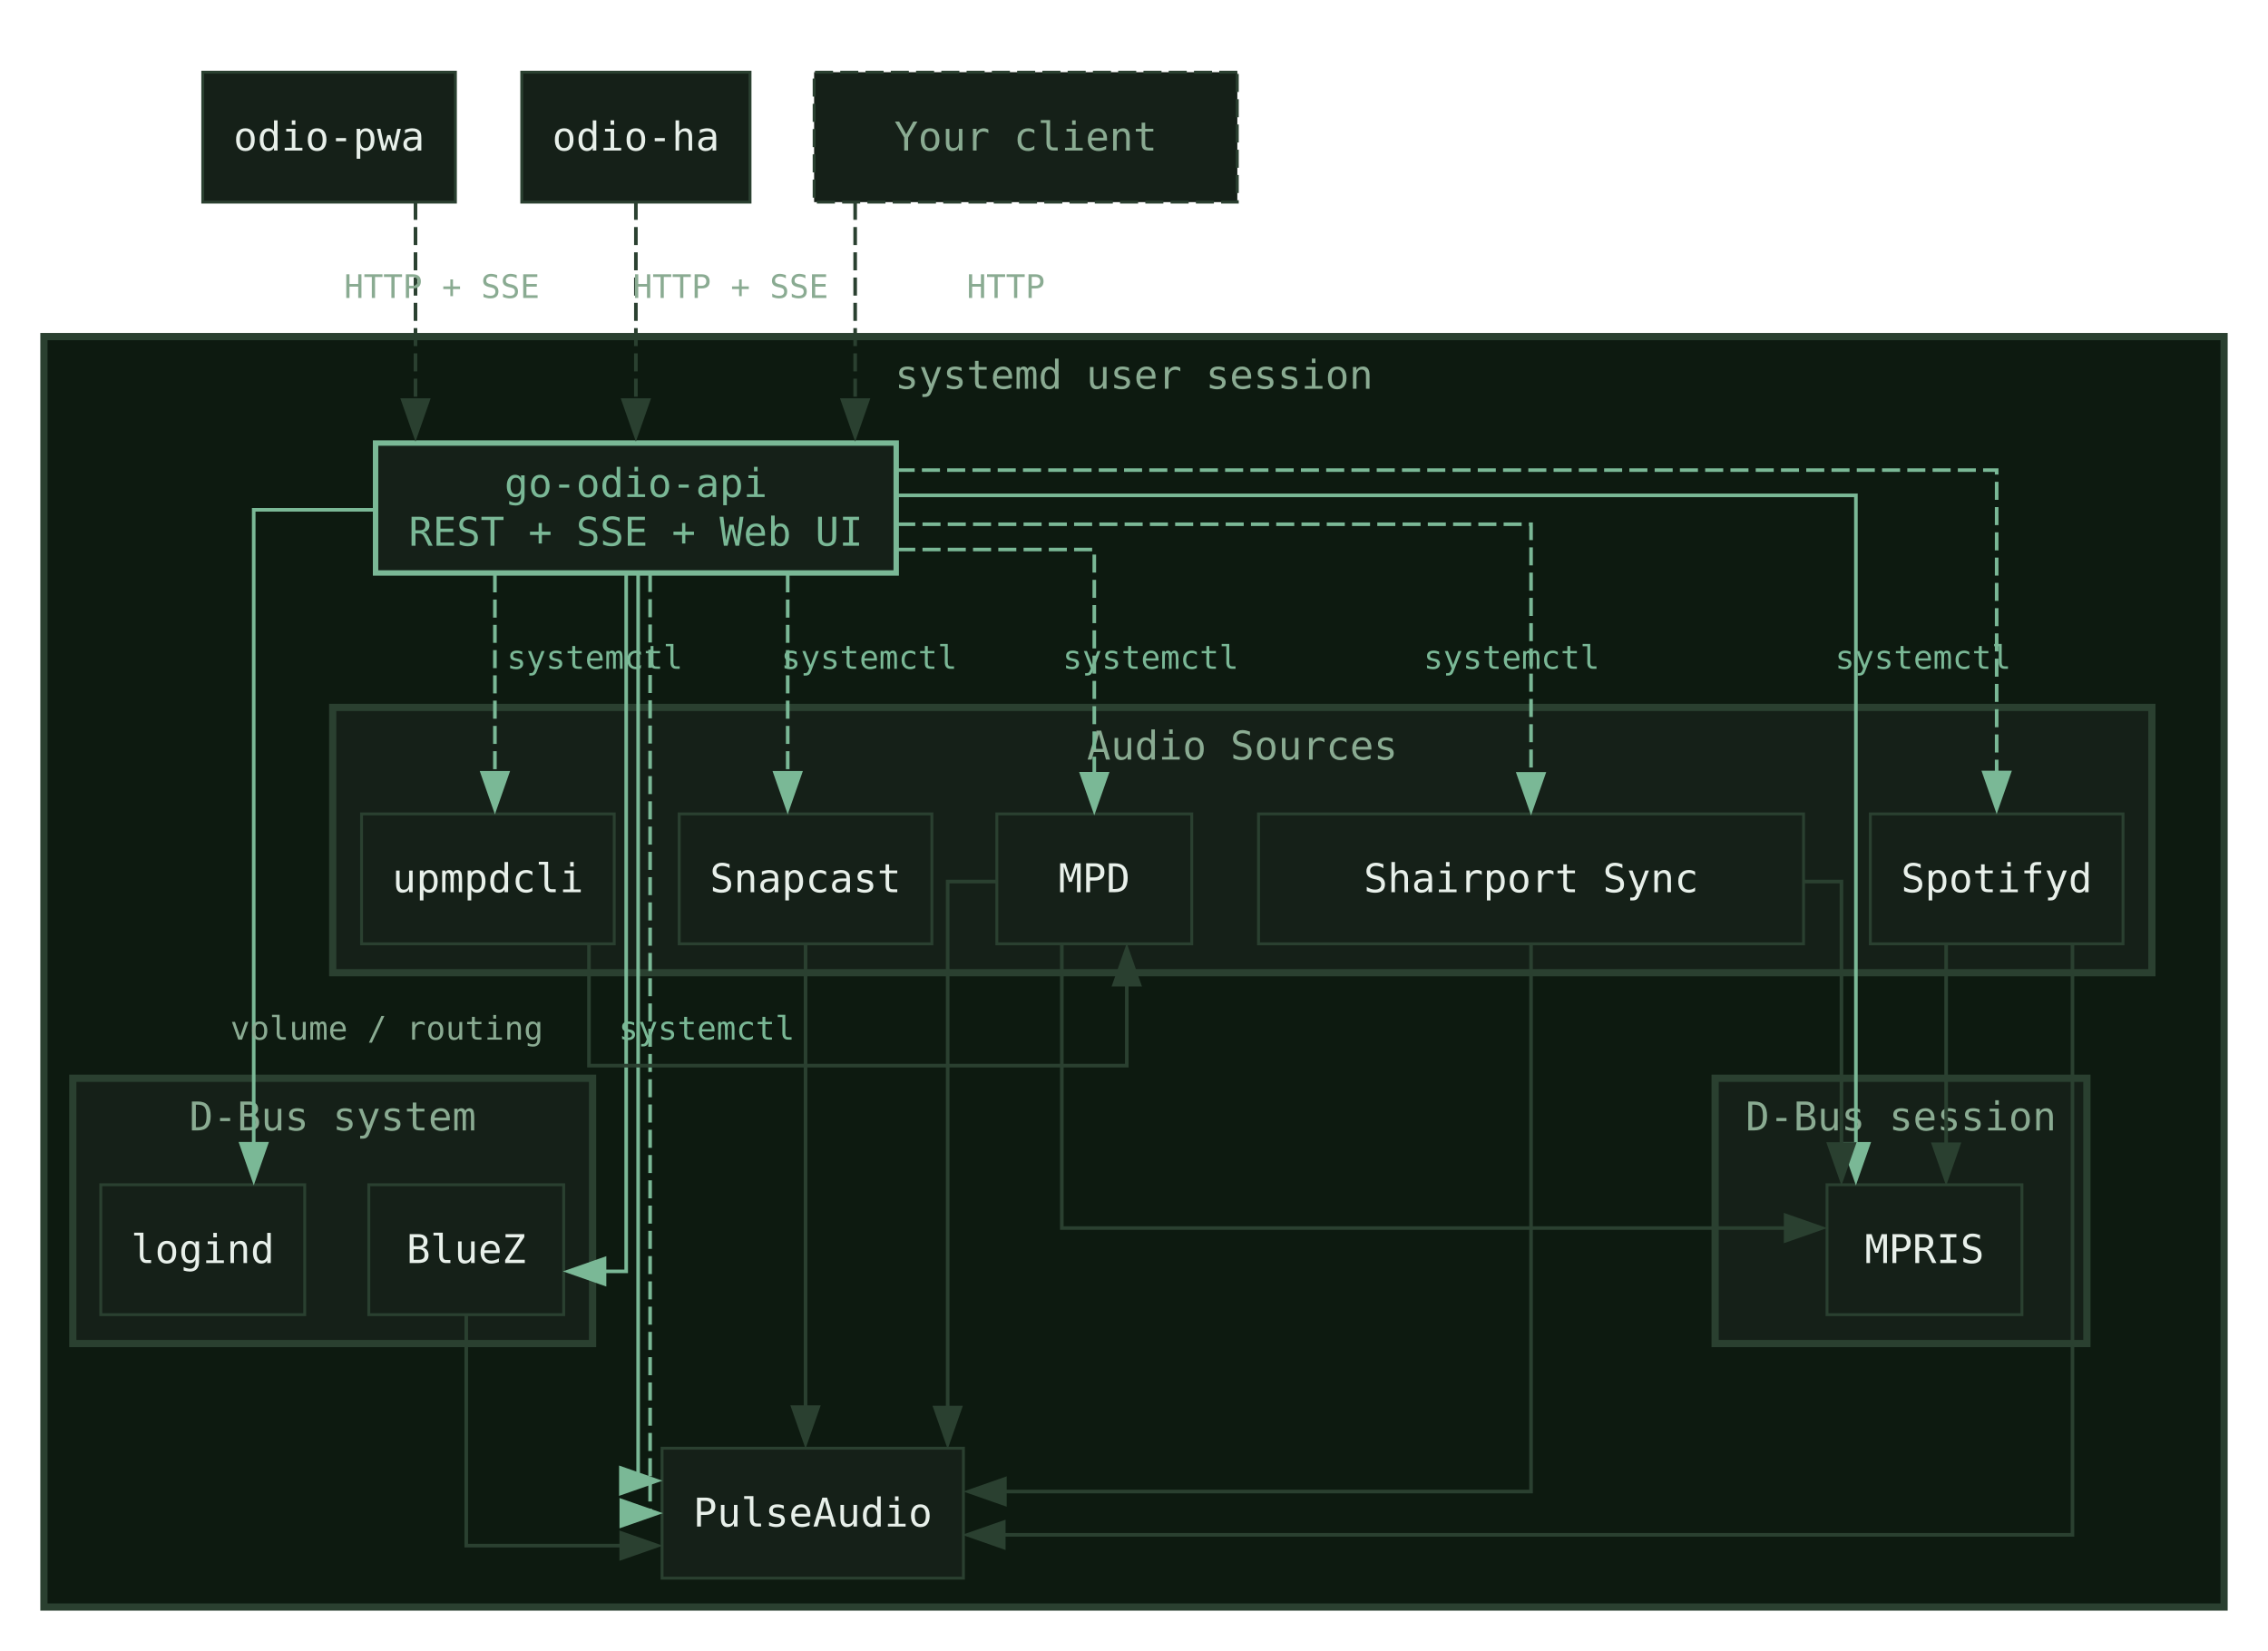
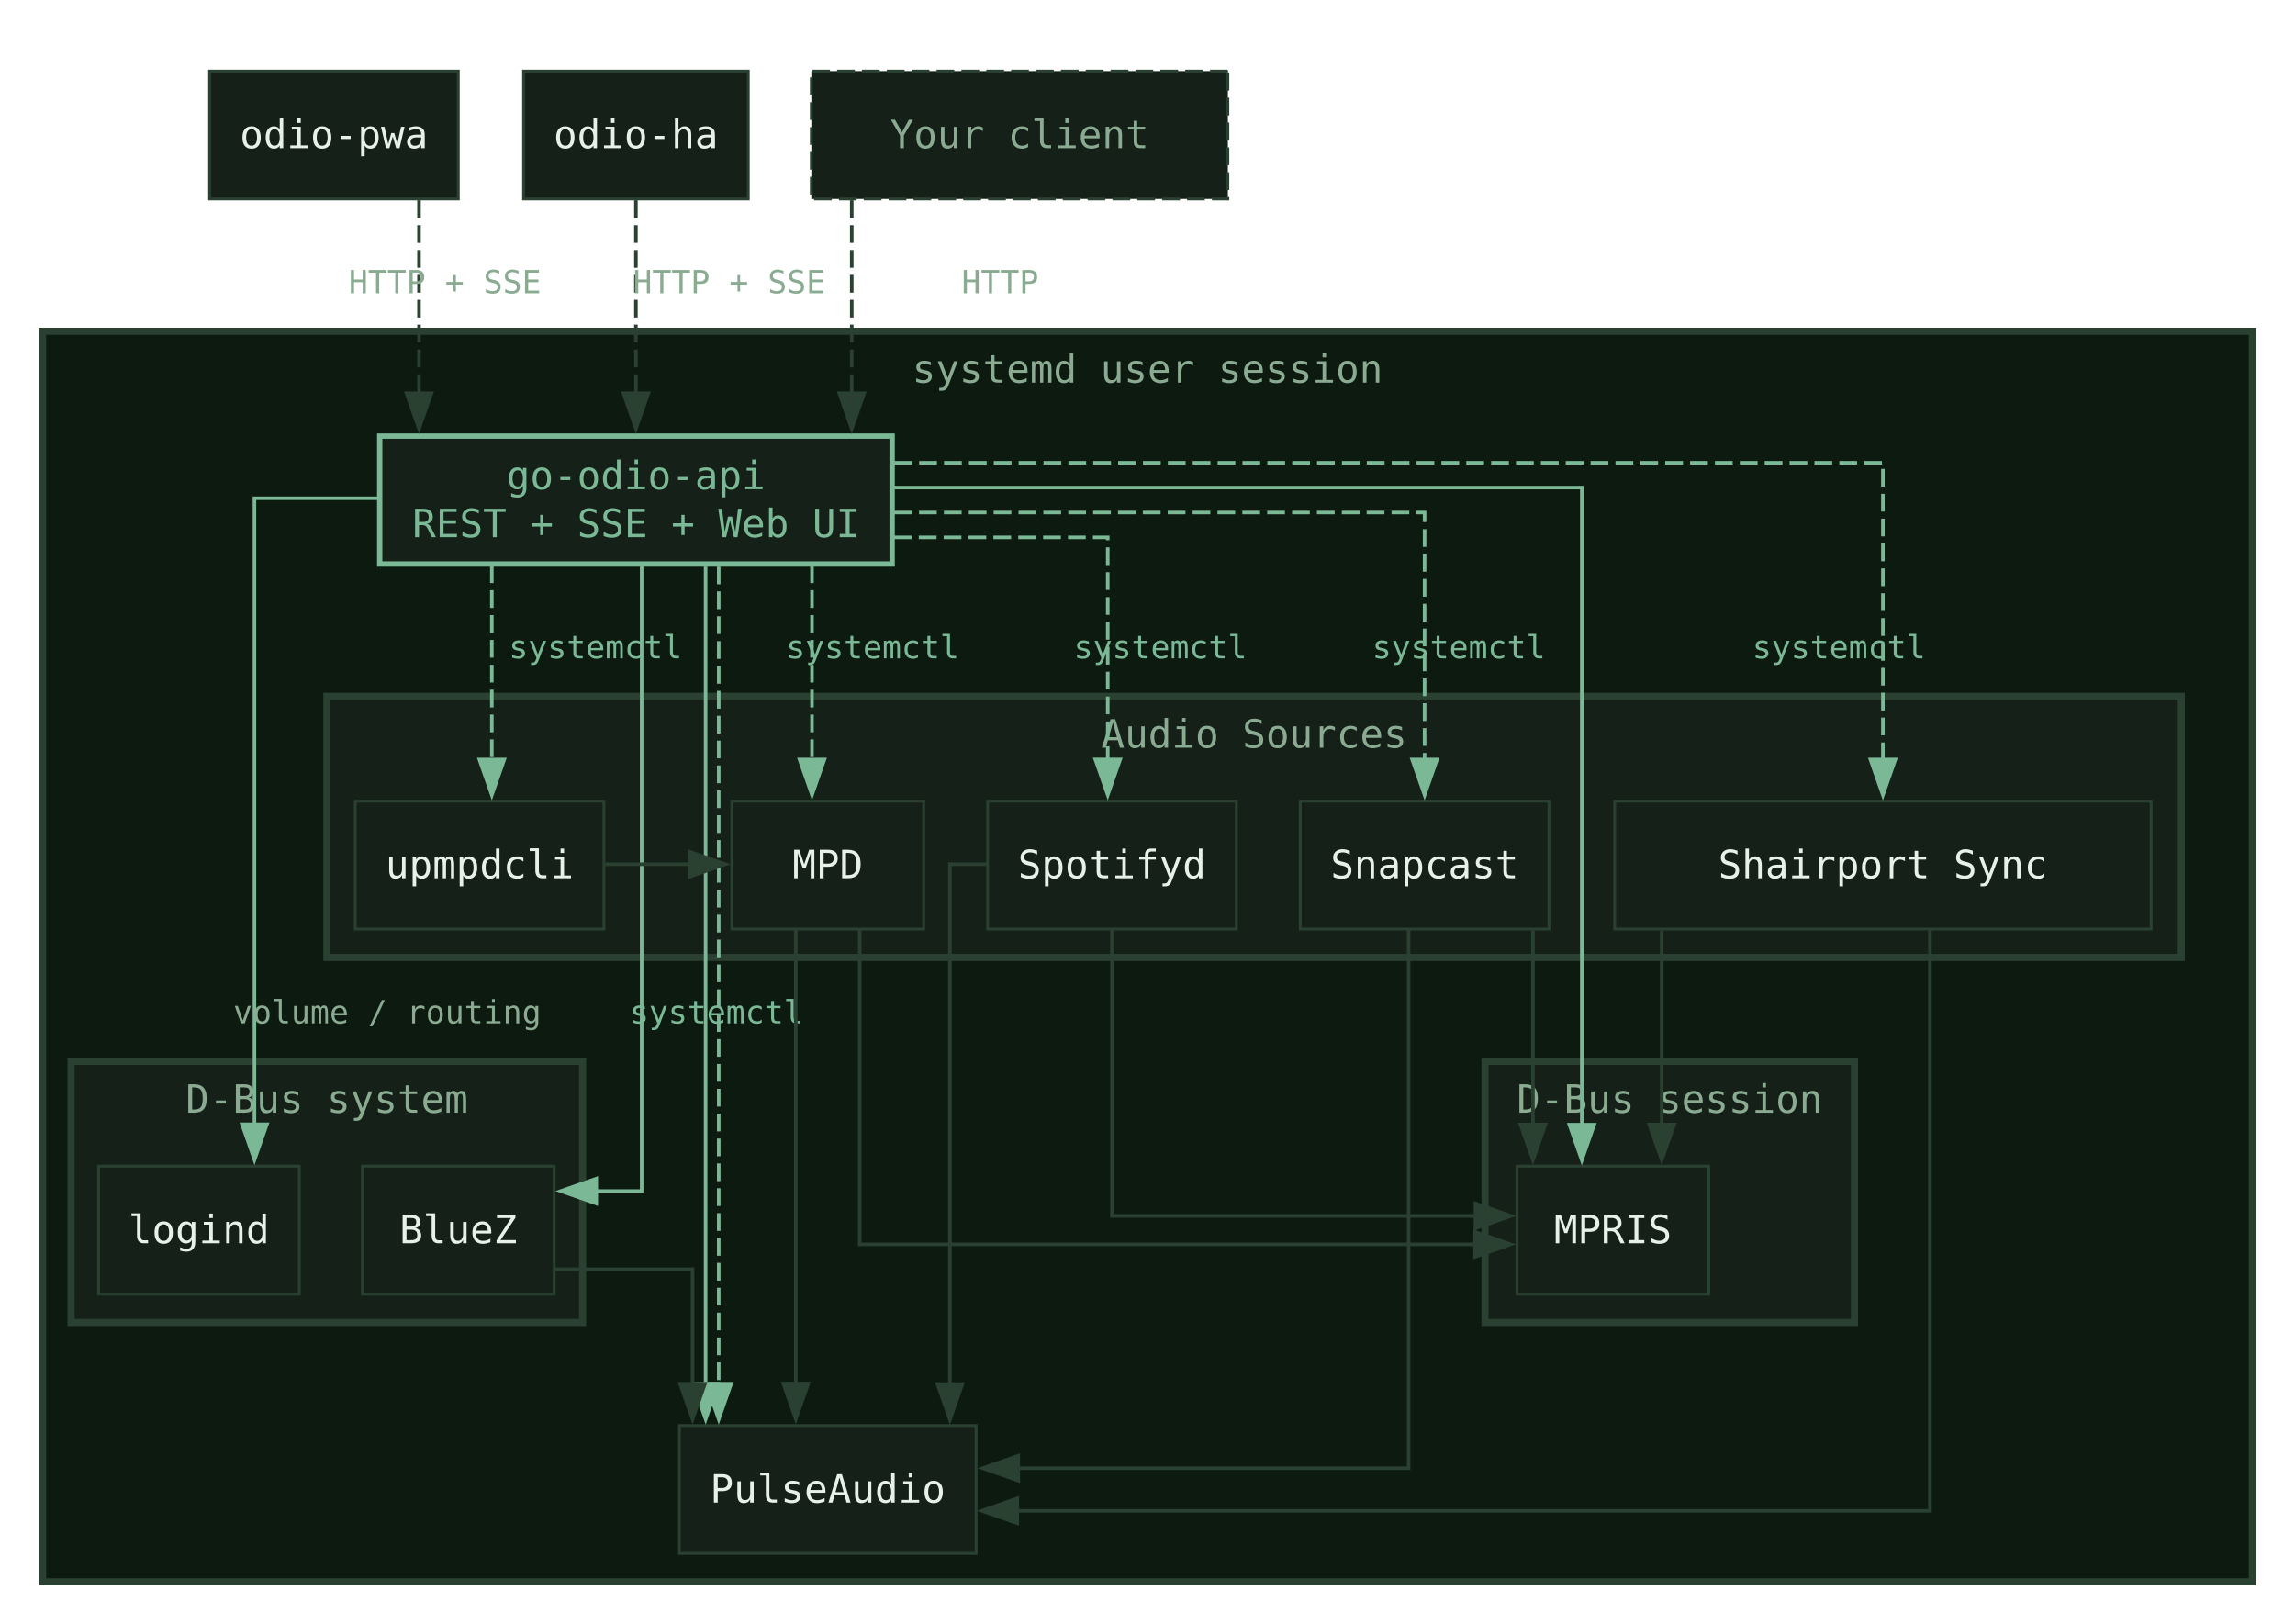
- <svg xmlns="http://www.w3.org/2000/svg" width="628pt" height="457pt" viewBox="0.00 0.00 628.00 457.25">
+ <svg xmlns="http://www.w3.org/2000/svg" width="646pt" height="457pt" viewBox="0.00 0.00 646.00 457.00">
  <g id="graph0" class="graph" transform="scale(1 1) rotate(0) translate(4 453.25)">
    <g id="clust1" class="cluster">
</g>
    <g id="clust2" class="cluster">
-       <polygon fill="#0d1a10" stroke="#2a4030" stroke-width="2" points="8,-8 8,-360 612,-360 612,-8 8,-8" />
-       <text text-anchor="middle" x="310" y="-345.55" font-family="monospace" font-size="11.00" fill="#8aab92">systemd user session</text>
+       <polygon fill="#0d1a10" stroke="#2a4030" stroke-width="2" points="8,-8 8,-360 630,-360 630,-8 8,-8" />
+       <text xml:space="preserve" text-anchor="middle" x="319" y="-345.55" font-family="monospace" font-size="11.00" fill="#8aab92">systemd user session</text>
    </g>
    <g id="clust3" class="cluster">
-       <polygon fill="#152018" stroke="#2a4030" stroke-width="2" points="471,-81 471,-154.5 574,-154.5 574,-81 471,-81" />
-       <text text-anchor="middle" x="522.5" y="-140.05" font-family="monospace" font-size="11.00" fill="#8aab92">D-Bus session</text>
+       <polygon fill="#152018" stroke="#2a4030" stroke-width="2" points="414,-81 414,-154.5 518,-154.5 518,-81 414,-81" />
+       <text xml:space="preserve" text-anchor="middle" x="466" y="-140.05" font-family="monospace" font-size="11.00" fill="#8aab92">D-Bus session</text>
    </g>
    <g id="clust4" class="cluster">
      <polygon fill="#152018" stroke="#2a4030" stroke-width="2" points="16,-81 16,-154.5 160,-154.5 160,-81 16,-81" />
-       <text text-anchor="middle" x="88" y="-140.05" font-family="monospace" font-size="11.00" fill="#8aab92">D-Bus system</text>
+       <text xml:space="preserve" text-anchor="middle" x="88" y="-140.05" font-family="monospace" font-size="11.00" fill="#8aab92">D-Bus system</text>
    </g>
    <g id="clust5" class="cluster">
-       <polygon fill="#152018" stroke="#2a4030" stroke-width="2" points="88,-183.75 88,-257.25 592,-257.25 592,-183.75 88,-183.75" />
-       <text text-anchor="middle" x="340" y="-242.8" font-family="monospace" font-size="11.00" fill="#8aab92">Audio Sources</text>
+       <polygon fill="#152018" stroke="#2a4030" stroke-width="2" points="88,-183.75 88,-257.25 610,-257.25 610,-183.75 88,-183.75" />
+       <text xml:space="preserve" text-anchor="middle" x="349" y="-242.8" font-family="monospace" font-size="11.00" fill="#8aab92">Audio Sources</text>
    </g>
    <g id="node1" class="node">
-       <polygon fill="#152018" stroke="#2a4030" stroke-width="0.8" points="122,-433.25 52,-433.25 52,-397.25 122,-397.25 122,-433.25" />
-       <text text-anchor="middle" x="87" y="-411.55" font-family="monospace" font-size="11.00" fill="#e8f0ea">odio-pwa</text>
+       <polygon fill="#152018" stroke="#2a4030" stroke-width="0.8" points="125,-433.25 55,-433.25 55,-397.25 125,-397.25 125,-433.25" />
+       <text xml:space="preserve" text-anchor="middle" x="90" y="-411.55" font-family="monospace" font-size="11.00" fill="#e8f0ea">odio-pwa</text>
    </g>
    <g id="node4" class="node">
-       <polygon fill="#152018" stroke="#7ab896" stroke-width="1.5" points="244.12,-330.5 99.88,-330.5 99.88,-294.5 244.12,-294.5 244.12,-330.5" />
-       <text text-anchor="middle" x="172" y="-315.55" font-family="monospace" font-size="11.00" fill="#7ab896">go-odio-api</text>
-       <text text-anchor="middle" x="172" y="-302.05" font-family="monospace" font-size="11.00" fill="#7ab896">REST + SSE + Web UI</text>
+       <polygon fill="#152018" stroke="#7ab896" stroke-width="1.5" points="247.12,-330.5 102.88,-330.5 102.88,-294.5 247.12,-294.5 247.12,-330.5" />
+       <text xml:space="preserve" text-anchor="middle" x="175" y="-315.55" font-family="monospace" font-size="11.00" fill="#7ab896">go-odio-api</text>
+       <text xml:space="preserve" text-anchor="middle" x="175" y="-302.05" font-family="monospace" font-size="11.00" fill="#7ab896">REST + SSE + Web UI</text>
    </g>
    <g id="edge1" class="edge">
-       <path fill="none" stroke="#2a4030" stroke-dasharray="5,2" d="M110.94,-397.35C110.94,-397.35 110.94,-342.4 110.94,-342.4" />
-       <polygon fill="#2a4030" stroke="#2a4030" points="114.44,-342.4 110.94,-332.4 107.44,-342.4 114.44,-342.4" />
-       <text text-anchor="middle" x="118.25" y="-370.7" font-family="monospace" font-size="9.00" fill="#8aab92">HTTP + SSE</text>
+       <path fill="none" stroke="#2a4030" stroke-dasharray="5,2" d="M113.94,-396.88C113.94,-396.88 113.94,-342.57 113.94,-342.57" />
+       <polygon fill="#2a4030" stroke="#2a4030" points="117.44,-342.57 113.94,-332.57 110.44,-342.57 117.44,-342.57" />
+       <text xml:space="preserve" text-anchor="middle" x="121.25" y="-370.7" font-family="monospace" font-size="9.00" fill="#8aab92">HTTP + SSE</text>
    </g>
    <g id="node2" class="node">
-       <polygon fill="#152018" stroke="#2a4030" stroke-width="0.8" points="203.62,-433.25 140.38,-433.25 140.38,-397.25 203.62,-397.25 203.62,-433.25" />
-       <text text-anchor="middle" x="172" y="-411.55" font-family="monospace" font-size="11.00" fill="#e8f0ea">odio-ha</text>
+       <polygon fill="#152018" stroke="#2a4030" stroke-width="0.8" points="206.62,-433.25 143.38,-433.25 143.38,-397.25 206.62,-397.25 206.62,-433.25" />
+       <text xml:space="preserve" text-anchor="middle" x="175" y="-411.55" font-family="monospace" font-size="11.00" fill="#e8f0ea">odio-ha</text>
    </g>
    <g id="edge2" class="edge">
-       <path fill="none" stroke="#2a4030" stroke-dasharray="5,2" d="M172,-397.35C172,-397.35 172,-342.4 172,-342.4" />
-       <polygon fill="#2a4030" stroke="#2a4030" points="175.5,-342.4 172,-332.4 168.5,-342.4 175.5,-342.4" />
-       <text text-anchor="middle" x="198.25" y="-370.7" font-family="monospace" font-size="9.00" fill="#8aab92">HTTP + SSE</text>
+       <path fill="none" stroke="#2a4030" stroke-dasharray="5,2" d="M175,-396.88C175,-396.88 175,-342.57 175,-342.57" />
+       <polygon fill="#2a4030" stroke="#2a4030" points="178.5,-342.57 175,-332.57 171.5,-342.57 178.5,-342.57" />
+       <text xml:space="preserve" text-anchor="middle" x="201.25" y="-370.7" font-family="monospace" font-size="9.00" fill="#8aab92">HTTP + SSE</text>
    </g>
    <g id="node3" class="node">
-       <polygon fill="#152018" stroke="#2a4030" stroke-width="0.8" stroke-dasharray="5,2" points="338.62,-433.25 221.38,-433.25 221.38,-397.25 338.62,-397.25 338.62,-433.25" />
-       <text text-anchor="middle" x="280" y="-411.55" font-family="monospace" font-size="11.00" fill="#8aab92">  Your client  </text>
+       <polygon fill="#152018" stroke="#2a4030" stroke-width="0.8" stroke-dasharray="5,2" points="341.62,-433.25 224.38,-433.25 224.38,-397.25 341.62,-397.25 341.62,-433.25" />
+       <text xml:space="preserve" text-anchor="middle" x="283" y="-411.55" font-family="monospace" font-size="11.00" fill="#8aab92">  Your client  </text>
    </g>
    <g id="edge3" class="edge">
-       <path fill="none" stroke="#2a4030" stroke-dasharray="5,2" d="M232.75,-397.35C232.75,-397.35 232.75,-342.4 232.75,-342.4" />
-       <polygon fill="#2a4030" stroke="#2a4030" points="236.25,-342.4 232.75,-332.4 229.25,-342.4 236.25,-342.4" />
-       <text text-anchor="middle" x="274.5" y="-370.7" font-family="monospace" font-size="9.00" fill="#8aab92">HTTP</text>
+       <path fill="none" stroke="#2a4030" stroke-dasharray="5,2" d="M235.75,-396.88C235.75,-396.88 235.75,-342.57 235.75,-342.57" />
+       <polygon fill="#2a4030" stroke="#2a4030" points="239.25,-342.57 235.75,-332.57 232.25,-342.57 239.25,-342.57" />
+       <text xml:space="preserve" text-anchor="middle" x="277.5" y="-370.7" font-family="monospace" font-size="9.00" fill="#8aab92">HTTP</text>
    </g>
    <g id="node5" class="node">
-       <polygon fill="#152018" stroke="#2a4030" stroke-width="0.8" points="556,-125 502,-125 502,-89 556,-89 556,-125" />
-       <text text-anchor="middle" x="529" y="-103.3" font-family="monospace" font-size="11.00" fill="#e8f0ea">MPRIS</text>
+       <polygon fill="#152018" stroke="#2a4030" stroke-width="0.8" points="477,-125 423,-125 423,-89 477,-89 477,-125" />
+       <text xml:space="preserve" text-anchor="middle" x="450" y="-103.3" font-family="monospace" font-size="11.00" fill="#e8f0ea">MPRIS</text>
    </g>
    <g id="edge4" class="edge">
-       <path fill="none" stroke="#7ab896" d="M244.51,-316C343.83,-316 510,-316 510,-316 510,-316 510,-136.33 510,-136.33" />
-       <polygon fill="#7ab896" stroke="#7ab896" points="513.5,-136.33 510,-126.33 506.5,-136.33 513.5,-136.33" />
+       <path fill="none" stroke="#7ab896" d="M247.75,-316C326.59,-316 441.25,-316 441.25,-316 441.25,-316 441.25,-136.7 441.25,-136.7" />
+       <polygon fill="#7ab896" stroke="#7ab896" points="444.75,-136.7 441.25,-126.7 437.75,-136.7 444.75,-136.7" />
    </g>
    <g id="node6" class="node">
      <polygon fill="#152018" stroke="#2a4030" stroke-width="0.8" points="152,-125 98,-125 98,-89 152,-89 152,-125" />
-       <text text-anchor="middle" x="125" y="-103.3" font-family="monospace" font-size="11.00" fill="#e8f0ea">BlueZ</text>
+       <text xml:space="preserve" text-anchor="middle" x="125" y="-103.3" font-family="monospace" font-size="11.00" fill="#e8f0ea">BlueZ</text>
    </g>
    <g id="edge5" class="edge">
-       <path fill="none" stroke="#7ab896" d="M169.31,-294.1C169.31,-242.64 169.31,-101 169.31,-101 169.31,-101 163.31,-101 163.31,-101" />
-       <polygon fill="#7ab896" stroke="#7ab896" points="163.31,-97.5 153.31,-101 163.31,-104.5 163.31,-97.5" />
+       <path fill="none" stroke="#7ab896" d="M176.62,-293.85C176.62,-245.17 176.62,-118 176.62,-118 176.62,-118 163.84,-118 163.84,-118" />
+       <polygon fill="#7ab896" stroke="#7ab896" points="163.84,-114.5 153.84,-118 163.84,-121.5 163.84,-114.5" />
    </g>
    <g id="node7" class="node">
      <polygon fill="#152018" stroke="#2a4030" stroke-width="0.8" points="80.25,-125 23.75,-125 23.75,-89 80.25,-89 80.25,-125" />
-       <text text-anchor="middle" x="52" y="-103.3" font-family="monospace" font-size="11.00" fill="#e8f0ea">logind</text>
+       <text xml:space="preserve" text-anchor="middle" x="52" y="-103.3" font-family="monospace" font-size="11.00" fill="#e8f0ea">logind</text>
    </g>
    <g id="edge6" class="edge">
-       <path fill="none" stroke="#7ab896" d="M99.62,-312C81.01,-312 66.12,-312 66.12,-312 66.12,-312 66.12,-136.35 66.12,-136.35" />
-       <polygon fill="#7ab896" stroke="#7ab896" points="69.63,-136.35 66.13,-126.35 62.63,-136.35 69.63,-136.35" />
+       <path fill="none" stroke="#7ab896" d="M102.19,-313C83.04,-313 67.62,-313 67.62,-313 67.62,-313 67.62,-136.79 67.62,-136.79" />
+       <polygon fill="#7ab896" stroke="#7ab896" points="71.13,-136.79 67.63,-126.79 64.13,-136.79 71.13,-136.79" />
    </g>
    <g id="node8" class="node">
-       <polygon fill="#152018" stroke="#2a4030" stroke-width="0.8" points="262.75,-52 179.25,-52 179.25,-16 262.75,-16 262.75,-52" />
-       <text text-anchor="middle" x="221" y="-30.3" font-family="monospace" font-size="11.00" fill="#e8f0ea">PulseAudio</text>
+       <polygon fill="#152018" stroke="#2a4030" stroke-width="0.8" points="270.75,-52 187.25,-52 187.25,-16 270.75,-16 270.75,-52" />
+       <text xml:space="preserve" text-anchor="middle" x="229" y="-30.3" font-family="monospace" font-size="11.00" fill="#e8f0ea">PulseAudio</text>
    </g>
    <g id="edge7" class="edge">
-       <path fill="none" stroke="#7ab896" d="M172.62,-294.4C172.62,-233.97 172.62,-43 172.62,-43 172.62,-43 173.3,-43 173.3,-43" />
-       <polygon fill="#7ab896" stroke="#7ab896" points="167.84,-46.5 177.84,-43 167.84,-39.5 167.84,-46.5" />
-       <text text-anchor="middle" x="103" y="-165.2" font-family="monospace" font-size="9.00" fill="#8aab92">volume / routing</text>
+       <path fill="none" stroke="#7ab896" d="M194.62,-293.79C194.62,-293.79 194.62,-63.77 194.62,-63.77" />
+       <polygon fill="#7ab896" stroke="#7ab896" points="198.13,-63.77 194.63,-53.77 191.13,-63.77 198.13,-63.77" />
+       <text xml:space="preserve" text-anchor="middle" x="105" y="-165.2" font-family="monospace" font-size="9.00" fill="#8aab92">volume / routing</text>
    </g>
    <g id="edge13" class="edge">
-       <path fill="none" stroke="#7ab896" stroke-dasharray="5,2" d="M175.94,-294.23C175.94,-232.27 175.94,-34 175.94,-34 175.94,-34 176.29,-34 176.29,-34" />
-       <polygon fill="#7ab896" stroke="#7ab896" points="167.96,-37.5 177.96,-34 167.96,-30.5 167.96,-37.5" />
-       <text text-anchor="middle" x="191.62" y="-165.2" font-family="monospace" font-size="9.00" fill="#7ab896">systemctl</text>
+       <path fill="none" stroke="#7ab896" stroke-dasharray="5,2" d="M198.31,-293.79C198.31,-293.79 198.31,-63.77 198.31,-63.77" />
+       <polygon fill="#7ab896" stroke="#7ab896" points="201.81,-63.77 198.31,-53.77 194.81,-63.77 201.81,-63.77" />
+       <text xml:space="preserve" text-anchor="middle" x="197.62" y="-165.2" font-family="monospace" font-size="9.00" fill="#7ab896">systemctl</text>
    </g>
    <g id="node9" class="node">
-       <polygon fill="#152018" stroke="#2a4030" stroke-width="0.8" points="326,-227.75 272,-227.75 272,-191.75 326,-191.75 326,-227.75" />
-       <text text-anchor="middle" x="299" y="-206.05" font-family="monospace" font-size="11.00" fill="#e8f0ea">MPD</text>
+       <polygon fill="#152018" stroke="#2a4030" stroke-width="0.8" points="256,-227.75 202,-227.75 202,-191.75 256,-191.75 256,-227.75" />
+       <text xml:space="preserve" text-anchor="middle" x="229" y="-206.05" font-family="monospace" font-size="11.00" fill="#e8f0ea">MPD</text>
    </g>
    <g id="edge8" class="edge">
-       <path fill="none" stroke="#7ab896" stroke-dasharray="5,2" d="M244.4,-301C272.92,-301 299,-301 299,-301 299,-301 299,-238.86 299,-238.86" />
-       <polygon fill="#7ab896" stroke="#7ab896" points="302.5,-238.86 299,-228.86 295.5,-238.86 302.5,-238.86" />
-       <text text-anchor="middle" x="314.62" y="-267.95" font-family="monospace" font-size="9.00" fill="#7ab896">systemctl</text>
+       <path fill="none" stroke="#7ab896" stroke-dasharray="5,2" d="M224.56,-294.13C224.56,-294.13 224.56,-239.47 224.56,-239.47" />
+       <polygon fill="#7ab896" stroke="#7ab896" points="228.06,-239.47 224.56,-229.47 221.06,-239.47 228.06,-239.47" />
+       <text xml:space="preserve" text-anchor="middle" x="241.62" y="-267.95" font-family="monospace" font-size="9.00" fill="#7ab896">systemctl</text>
    </g>
    <g id="node10" class="node">
-       <polygon fill="#152018" stroke="#2a4030" stroke-width="0.8" points="495.5,-227.75 344.5,-227.75 344.5,-191.75 495.5,-191.75 495.5,-227.75" />
-       <text text-anchor="middle" x="420" y="-206.05" font-family="monospace" font-size="11.00" fill="#e8f0ea">   Shairport Sync   </text>
+       <polygon fill="#152018" stroke="#2a4030" stroke-width="0.8" points="601.5,-227.75 450.5,-227.75 450.5,-191.75 601.5,-191.75 601.5,-227.75" />
+       <text xml:space="preserve" text-anchor="middle" x="526" y="-206.05" font-family="monospace" font-size="11.00" fill="#e8f0ea">   Shairport Sync   </text>
    </g>
    <g id="edge9" class="edge">
-       <path fill="none" stroke="#7ab896" stroke-dasharray="5,2" d="M244.4,-308C317.6,-308 420,-308 420,-308 420,-308 420,-238.83 420,-238.83" />
-       <polygon fill="#7ab896" stroke="#7ab896" points="423.5,-238.83 420,-228.83 416.5,-238.83 423.5,-238.83" />
-       <text text-anchor="middle" x="414.62" y="-267.95" font-family="monospace" font-size="9.00" fill="#7ab896">systemctl</text>
+       <path fill="none" stroke="#7ab896" stroke-dasharray="5,2" d="M247.73,-323C350.54,-323 526,-323 526,-323 526,-323 526,-239.46 526,-239.46" />
+       <polygon fill="#7ab896" stroke="#7ab896" points="529.5,-239.46 526,-229.46 522.5,-239.46 529.5,-239.46" />
+       <text xml:space="preserve" text-anchor="middle" x="513.62" y="-267.95" font-family="monospace" font-size="9.00" fill="#7ab896">systemctl</text>
    </g>
    <g id="node11" class="node">
-       <polygon fill="#152018" stroke="#2a4030" stroke-width="0.8" points="584,-227.75 514,-227.75 514,-191.75 584,-191.75 584,-227.75" />
-       <text text-anchor="middle" x="549" y="-206.05" font-family="monospace" font-size="11.00" fill="#e8f0ea">Spotifyd</text>
+       <polygon fill="#152018" stroke="#2a4030" stroke-width="0.8" points="344,-227.75 274,-227.75 274,-191.75 344,-191.75 344,-227.75" />
+       <text xml:space="preserve" text-anchor="middle" x="309" y="-206.05" font-family="monospace" font-size="11.00" fill="#e8f0ea">Spotifyd</text>
    </g>
    <g id="edge10" class="edge">
-       <path fill="none" stroke="#7ab896" stroke-dasharray="5,2" d="M244.24,-323C353.71,-323 549,-323 549,-323 549,-323 549,-239.21 549,-239.21" />
-       <polygon fill="#7ab896" stroke="#7ab896" points="552.5,-239.21 549,-229.21 545.5,-239.21 552.5,-239.21" />
-       <text text-anchor="middle" x="528.62" y="-267.95" font-family="monospace" font-size="9.00" fill="#7ab896">systemctl</text>
+       <path fill="none" stroke="#7ab896" stroke-dasharray="5,2" d="M247.62,-302C278.63,-302 307.81,-302 307.81,-302 307.81,-302 307.81,-239.49 307.81,-239.49" />
+       <polygon fill="#7ab896" stroke="#7ab896" points="311.31,-239.49 307.81,-229.49 304.31,-239.49 311.31,-239.49" />
+       <text xml:space="preserve" text-anchor="middle" x="322.62" y="-267.95" font-family="monospace" font-size="9.00" fill="#7ab896">systemctl</text>
    </g>
    <g id="node12" class="node">
-       <polygon fill="#152018" stroke="#2a4030" stroke-width="0.8" points="254,-227.75 184,-227.75 184,-191.75 254,-191.75 254,-227.75" />
-       <text text-anchor="middle" x="219" y="-206.05" font-family="monospace" font-size="11.00" fill="#e8f0ea">Snapcast</text>
+       <polygon fill="#152018" stroke="#2a4030" stroke-width="0.8" points="432,-227.75 362,-227.75 362,-191.75 432,-191.75 432,-227.75" />
+       <text xml:space="preserve" text-anchor="middle" x="397" y="-206.05" font-family="monospace" font-size="11.00" fill="#e8f0ea">Snapcast</text>
    </g>
    <g id="edge11" class="edge">
-       <path fill="none" stroke="#7ab896" stroke-dasharray="5,2" d="M214.06,-294.13C214.06,-294.13 214.06,-239.13 214.06,-239.13" />
-       <polygon fill="#7ab896" stroke="#7ab896" points="217.56,-239.13 214.06,-229.13 210.56,-239.13 217.56,-239.13" />
-       <text text-anchor="middle" x="236.62" y="-267.95" font-family="monospace" font-size="9.00" fill="#7ab896">systemctl</text>
+       <path fill="none" stroke="#7ab896" stroke-dasharray="5,2" d="M247.69,-309C312.44,-309 397,-309 397,-309 397,-309 397,-239.47 397,-239.47" />
+       <polygon fill="#7ab896" stroke="#7ab896" points="400.5,-239.47 397,-229.47 393.5,-239.47 400.5,-239.47" />
+       <text xml:space="preserve" text-anchor="middle" x="406.62" y="-267.95" font-family="monospace" font-size="9.00" fill="#7ab896">systemctl</text>
    </g>
    <g id="node13" class="node">
      <polygon fill="#152018" stroke="#2a4030" stroke-width="0.8" points="166,-227.75 96,-227.75 96,-191.75 166,-191.75 166,-227.75" />
-       <text text-anchor="middle" x="131" y="-206.05" font-family="monospace" font-size="11.00" fill="#e8f0ea">upmpdcli</text>
+       <text xml:space="preserve" text-anchor="middle" x="131" y="-206.05" font-family="monospace" font-size="11.00" fill="#e8f0ea">upmpdcli</text>
    </g>
    <g id="edge12" class="edge">
-       <path fill="none" stroke="#7ab896" stroke-dasharray="5,2" d="M132.94,-294.13C132.94,-294.13 132.94,-239.13 132.94,-239.13" />
-       <polygon fill="#7ab896" stroke="#7ab896" points="136.44,-239.13 132.94,-229.13 129.44,-239.13 136.44,-239.13" />
-       <text text-anchor="middle" x="160.62" y="-267.95" font-family="monospace" font-size="9.00" fill="#7ab896">systemctl</text>
+       <path fill="none" stroke="#7ab896" stroke-dasharray="5,2" d="M134.44,-294.13C134.44,-294.13 134.44,-239.47 134.44,-239.47" />
+       <polygon fill="#7ab896" stroke="#7ab896" points="137.94,-239.47 134.44,-229.47 130.94,-239.47 137.94,-239.47" />
+       <text xml:space="preserve" text-anchor="middle" x="163.62" y="-267.95" font-family="monospace" font-size="9.00" fill="#7ab896">systemctl</text>
    </g>
    <g id="edge18" class="edge">
-       <path fill="none" stroke="#2a4030" d="M125,-89.21C125,-65.09 125,-25 125,-25 125,-25 167.94,-25 167.94,-25" />
-       <polygon fill="#2a4030" stroke="#2a4030" points="167.94,-28.5 177.94,-25 167.94,-21.5 167.94,-28.5" />
+       <path fill="none" stroke="#2a4030" d="M152.2,-96C170.36,-96 190.94,-96 190.94,-96 190.94,-96 190.94,-63.78 190.94,-63.78" />
+       <polygon fill="#2a4030" stroke="#2a4030" points="194.44,-63.78 190.94,-53.78 187.44,-63.78 194.44,-63.78" />
    </g>
    <g id="edge20" class="edge">
-       <path fill="none" stroke="#2a4030" d="M290,-192C290,-164.07 290,-113 290,-113 290,-113 490.53,-113 490.53,-113" />
-       <polygon fill="#2a4030" stroke="#2a4030" points="490.53,-116.5 500.53,-113 490.53,-109.5 490.53,-116.5" />
+       <path fill="none" stroke="#2a4030" d="M238,-191.64C238,-161.19 238,-103 238,-103 238,-103 411.21,-103 411.21,-103" />
+       <polygon fill="#2a4030" stroke="#2a4030" points="411.21,-106.5 421.21,-103 411.21,-99.5 411.21,-106.5" />
    </g>
    <g id="edge14" class="edge">
-       <path fill="none" stroke="#2a4030" d="M272.13,-209C264.57,-209 258.38,-209 258.38,-209 258.38,-209 258.38,-63.26 258.38,-63.26" />
-       <polygon fill="#2a4030" stroke="#2a4030" points="261.88,-63.26 258.38,-53.26 254.88,-63.26 261.88,-63.26" />
+       <path fill="none" stroke="#2a4030" d="M220,-191.6C220,-191.6 220,-63.82 220,-63.82" />
+       <polygon fill="#2a4030" stroke="#2a4030" points="223.5,-63.82 220,-53.82 216.5,-63.82 223.5,-63.82" />
    </g>
    <g id="edge21" class="edge">
-       <path fill="none" stroke="#2a4030" d="M495.45,-209C501.88,-209 506,-209 506,-209 506,-209 506,-136.28 506,-136.28" />
-       <polygon fill="#2a4030" stroke="#2a4030" points="509.5,-136.28 506,-126.28 502.5,-136.28 509.5,-136.28" />
+       <path fill="none" stroke="#2a4030" d="M463.75,-191.38C463.75,-191.38 463.75,-136.72 463.75,-136.72" />
+       <polygon fill="#2a4030" stroke="#2a4030" points="467.25,-136.72 463.75,-126.72 460.25,-136.72 467.25,-136.72" />
    </g>
    <g id="edge15" class="edge">
-       <path fill="none" stroke="#2a4030" d="M420,-191.9C420,-148.32 420,-40 420,-40 420,-40 274.23,-40 274.23,-40" />
-       <polygon fill="#2a4030" stroke="#2a4030" points="274.23,-36.5 264.23,-40 274.23,-43.5 274.23,-36.5" />
+       <path fill="none" stroke="#2a4030" d="M539.25,-191.66C539.25,-145.69 539.25,-28 539.25,-28 539.25,-28 282.36,-28 282.36,-28" />
+       <polygon fill="#2a4030" stroke="#2a4030" points="282.36,-24.5 272.36,-28 282.36,-31.5 282.36,-24.5" />
    </g>
    <g id="edge22" class="edge">
-       <path fill="none" stroke="#2a4030" d="M535,-191.85C535,-191.85 535,-136.21 535,-136.21" />
-       <polygon fill="#2a4030" stroke="#2a4030" points="538.5,-136.21 535,-126.21 531.5,-136.21 538.5,-136.21" />
+       <path fill="none" stroke="#2a4030" d="M309,-191.64C309,-163.13 309,-111 309,-111 309,-111 411.3,-111 411.3,-111" />
+       <polygon fill="#2a4030" stroke="#2a4030" points="411.3,-114.5 421.3,-111 411.3,-107.5 411.3,-114.5" />
    </g>
    <g id="edge17" class="edge">
-       <path fill="none" stroke="#2a4030" d="M570,-191.99C570,-146.26 570,-28 570,-28 570,-28 273.92,-28 273.92,-28" />
-       <polygon fill="#2a4030" stroke="#2a4030" points="273.92,-24.5 263.92,-28 273.92,-31.5 273.92,-24.5" />
+       <path fill="none" stroke="#2a4030" d="M273.96,-210C267.83,-210 263.38,-210 263.38,-210 263.38,-210 263.38,-63.69 263.38,-63.69" />
+       <polygon fill="#2a4030" stroke="#2a4030" points="266.88,-63.69 263.38,-53.69 259.88,-63.69 266.88,-63.69" />
+     </g>
+     <g id="edge23" class="edge">
+       <path fill="none" stroke="#2a4030" d="M427.5,-191.38C427.5,-191.38 427.5,-136.72 427.5,-136.72" />
+       <polygon fill="#2a4030" stroke="#2a4030" points="431,-136.72 427.5,-126.72 424,-136.72 431,-136.72" />
    </g>
    <g id="edge16" class="edge">
-       <path fill="none" stroke="#2a4030" d="M219,-191.93C219,-191.93 219,-63.38 219,-63.38" />
-       <polygon fill="#2a4030" stroke="#2a4030" points="222.5,-63.38 219,-53.38 215.5,-63.38 222.5,-63.38" />
+       <path fill="none" stroke="#2a4030" d="M392.5,-191.58C392.5,-147.79 392.5,-40 392.5,-40 392.5,-40 282.62,-40 282.62,-40" />
+       <polygon fill="#2a4030" stroke="#2a4030" points="282.62,-36.5 272.62,-40 282.62,-43.5 282.62,-36.5" />
    </g>
    <g id="edge19" class="edge">
-       <path fill="none" stroke="#2a4030" d="M159,-191.94C159,-176.97 159,-158 159,-158 159,-158 308,-158 308,-158 308,-158 308,-180.43 308,-180.43" />
-       <polygon fill="#2a4030" stroke="#2a4030" points="304.5,-180.43 308,-190.43 311.5,-180.43 304.5,-180.43" />
+       <path fill="none" stroke="#2a4030" d="M166.38,-210C166.38,-210 190.16,-210 190.16,-210" />
+       <polygon fill="#2a4030" stroke="#2a4030" points="190.16,-213.5 200.16,-210 190.16,-206.5 190.16,-213.5" />
    </g>
  </g>
</svg>
